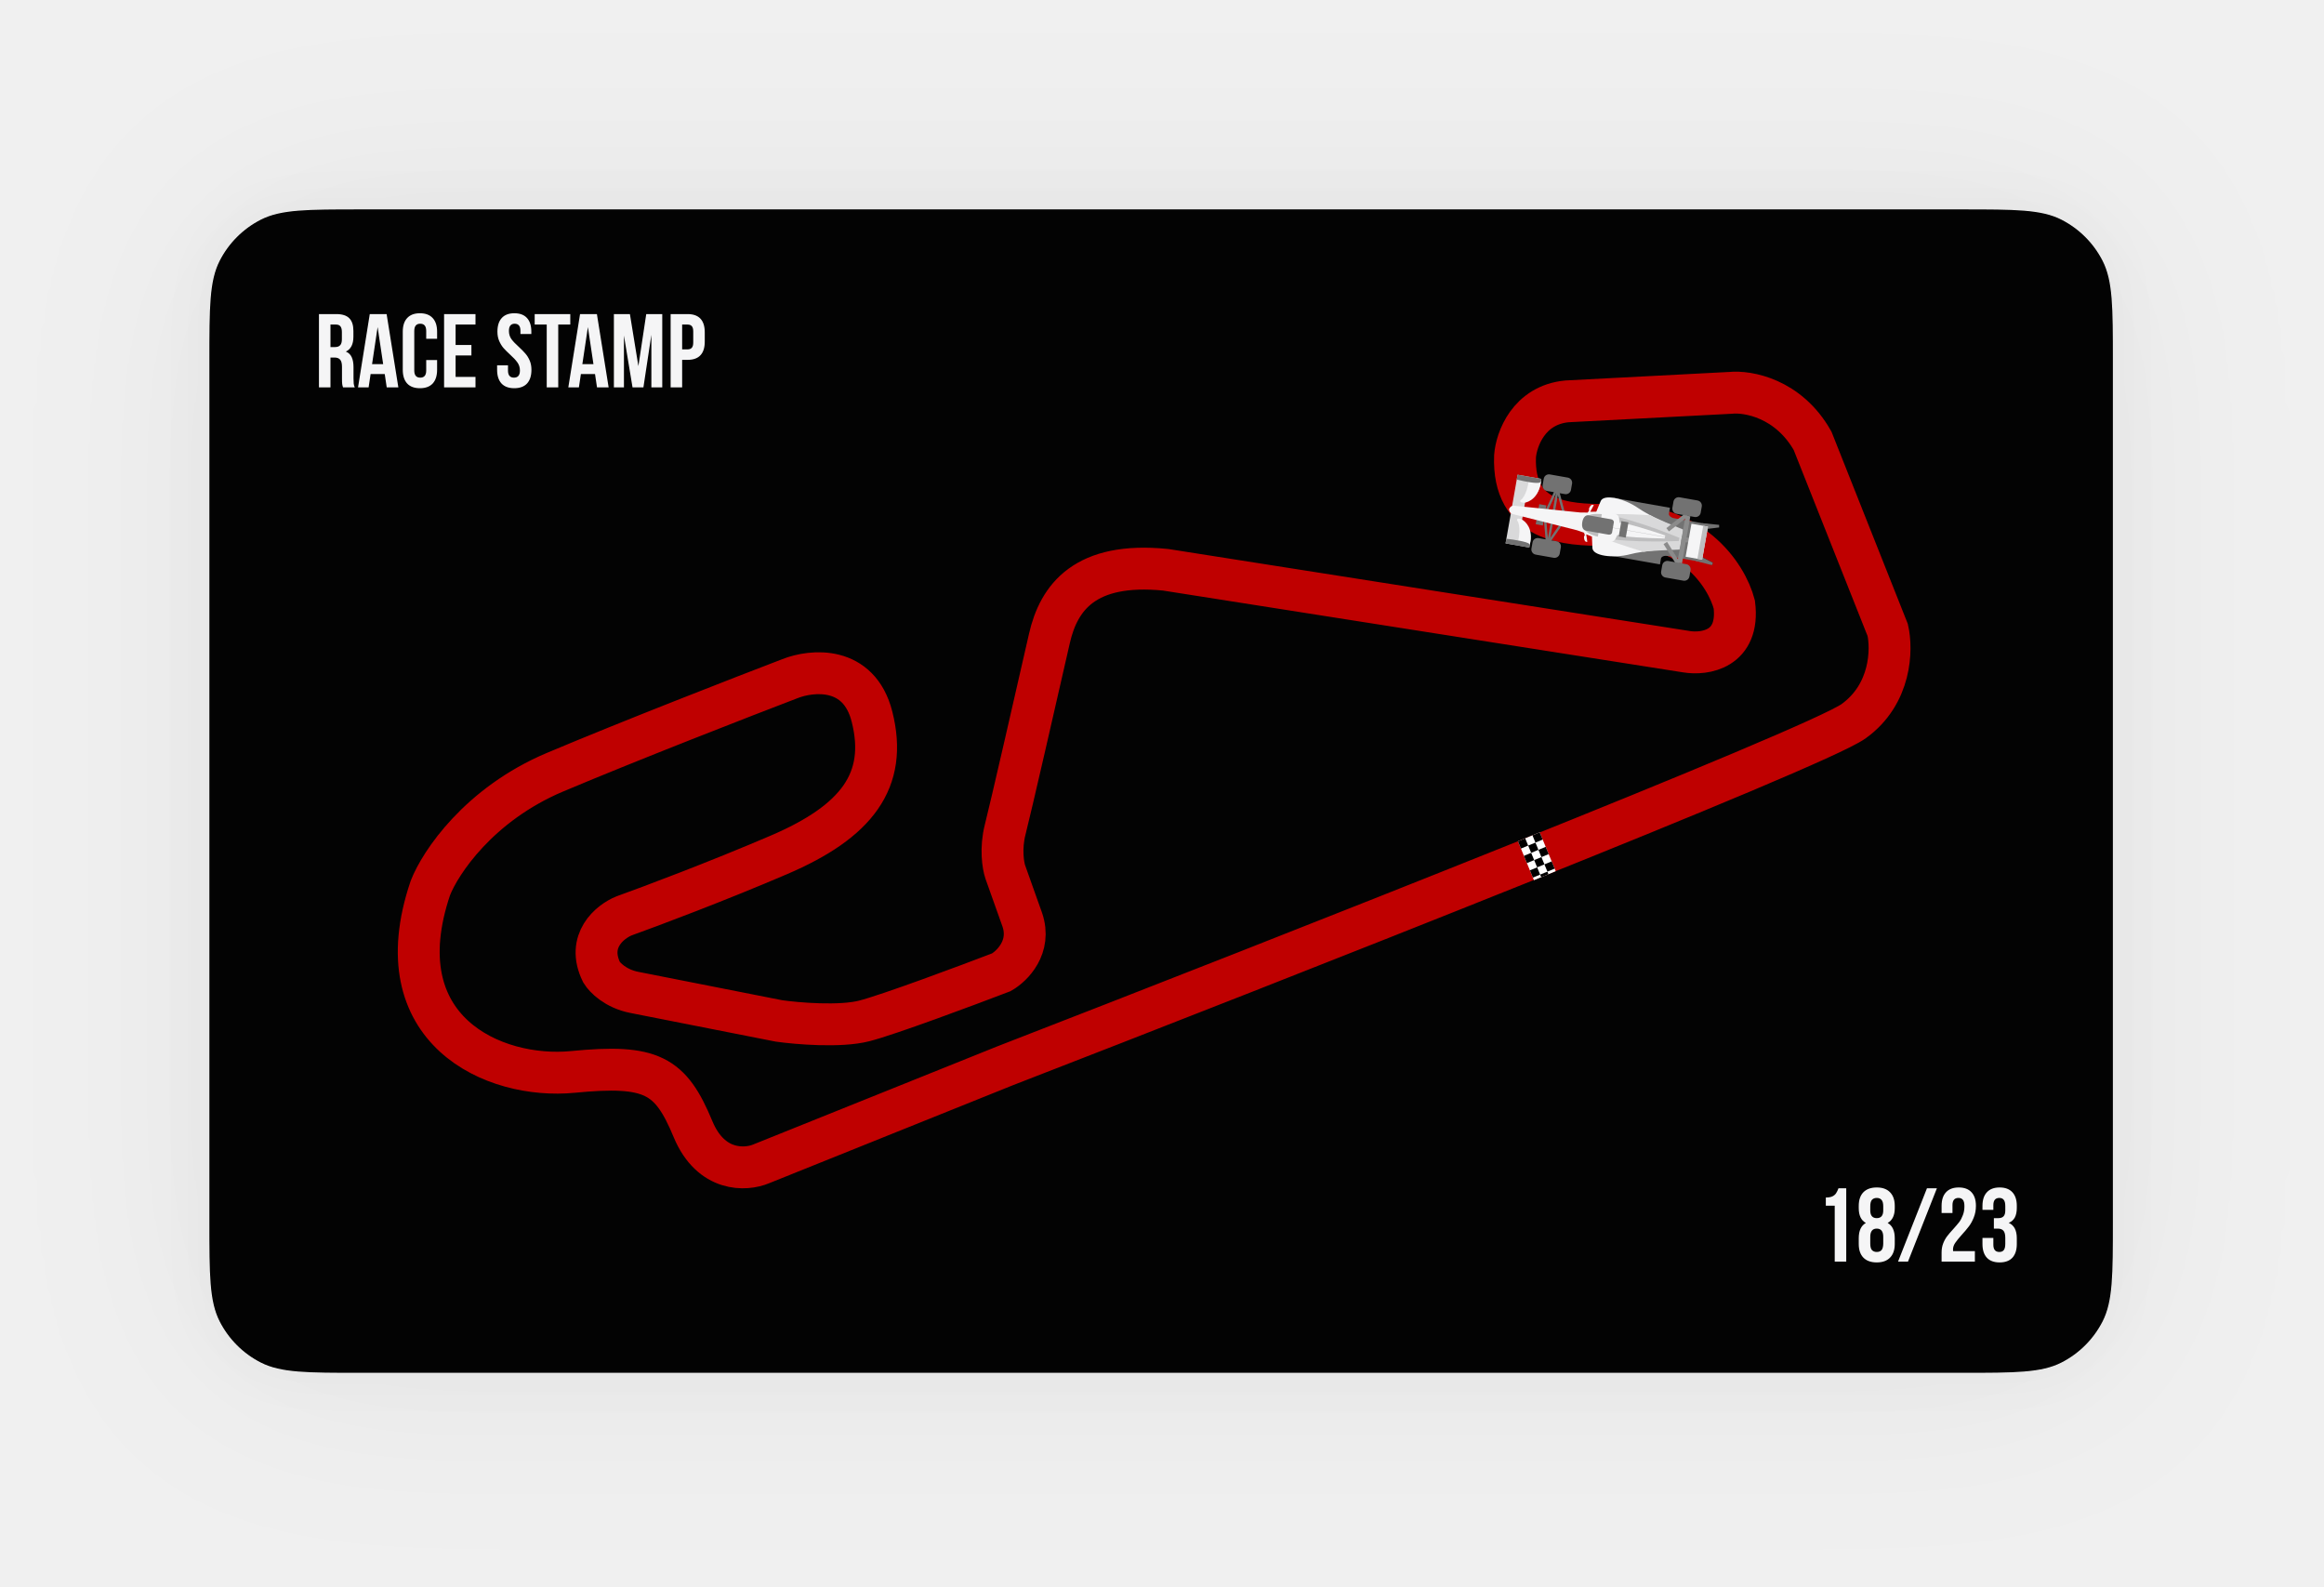
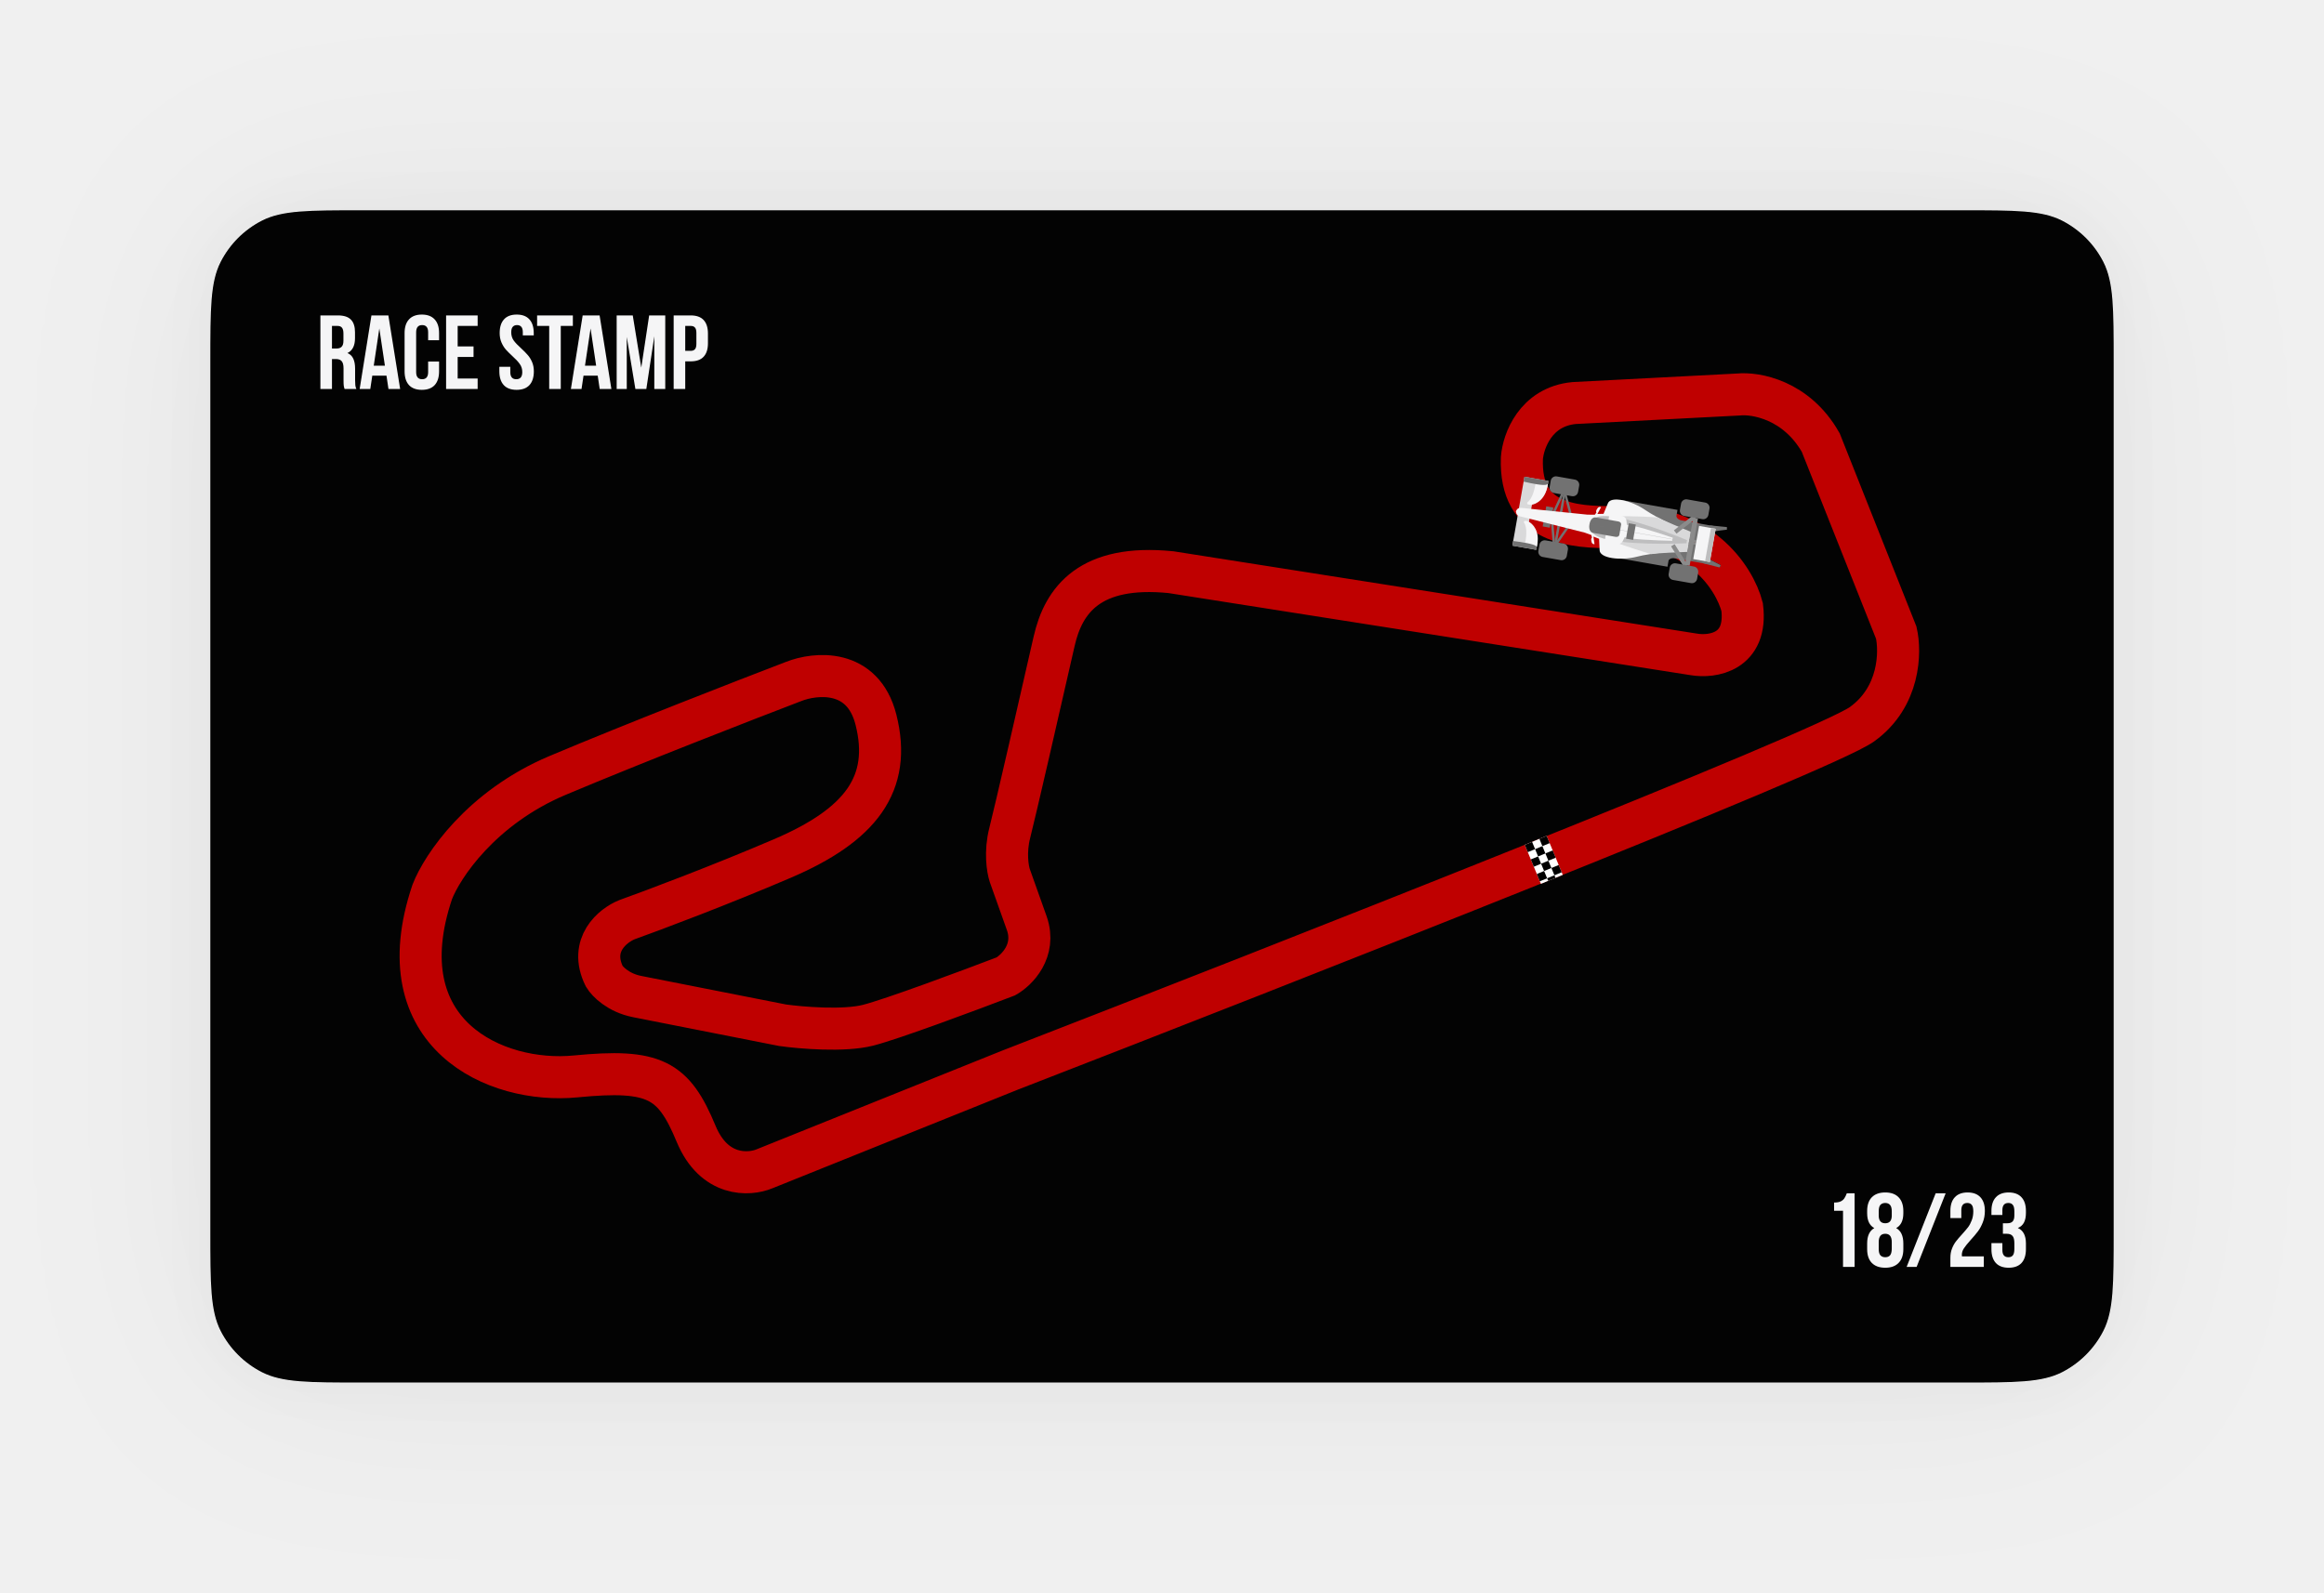
- <svg xmlns="http://www.w3.org/2000/svg" width="444" height="303" viewBox="0 0 444 303" fill="none">
+ <svg xmlns="http://www.w3.org/2000/svg" width="442" height="303" viewBox="0 0 442 303" fill="none">
  <g filter="url(#filter0_dd_715_35135)">
-     <path d="M40 68.8C40 58.719 40 53.679 41.962 49.828C43.688 46.441 46.441 43.688 49.828 41.962C53.679 40 58.719 40 68.8 40H374.867C384.948 40 389.988 40 393.839 41.962C397.225 43.688 399.979 46.441 401.705 49.828C403.667 53.679 403.667 58.719 403.667 68.8V233.45C403.667 243.531 403.667 248.571 401.705 252.422C399.979 255.809 397.225 258.562 393.839 260.288C389.988 262.25 384.948 262.25 374.867 262.25H68.8C58.719 262.25 53.679 262.25 49.828 260.288C46.441 258.562 43.688 255.809 41.962 252.422C40 248.571 40 243.531 40 233.45V68.8Z" fill="#030303" />
+     <path d="M40 68.8C40 58.719 40 53.679 41.962 49.828C43.688 46.441 46.441 43.688 49.828 41.962C53.679 40 58.719 40 68.8 40H373.2C383.281 40 388.321 40 392.172 41.962C395.559 43.688 398.312 46.441 400.038 49.828C402 53.679 402 58.719 402 68.8V234.2C402 244.281 402 249.321 400.038 253.172C398.312 256.559 395.559 259.312 392.172 261.038C388.321 263 383.281 263 373.2 263H68.8C58.719 263 53.679 263 49.828 261.038C46.441 259.312 43.688 256.559 41.962 253.172C40 249.321 40 244.281 40 234.2V68.8Z" fill="#030303" />
    <path d="M348.824 228.76C349.357 228.76 349.777 228.687 350.084 228.54C350.404 228.38 350.637 228.18 350.784 227.94C350.944 227.7 351.097 227.387 351.244 227H352.724V241H350.524V230.32H348.824V228.76ZM361.994 237.64C361.994 238.76 361.694 239.627 361.094 240.24C360.507 240.853 359.66 241.16 358.554 241.16C357.447 241.16 356.594 240.853 355.994 240.24C355.407 239.627 355.114 238.76 355.114 237.64V236.54C355.114 235.1 355.567 234.127 356.474 233.62C355.567 233.127 355.114 232.187 355.114 230.8V230.36C355.114 229.24 355.407 228.373 355.994 227.76C356.594 227.147 357.447 226.84 358.554 226.84C359.66 226.84 360.507 227.147 361.094 227.76C361.694 228.373 361.994 229.24 361.994 230.36V230.8C361.994 232.173 361.54 233.113 360.634 233.62C361.54 234.127 361.994 235.1 361.994 236.54V237.64ZM357.314 231.22C357.314 232.207 357.727 232.7 358.554 232.7C359.38 232.7 359.794 232.207 359.794 231.22V230.44C359.794 229.853 359.68 229.44 359.454 229.2C359.24 228.96 358.94 228.84 358.554 228.84C358.167 228.84 357.86 228.96 357.634 229.2C357.42 229.44 357.314 229.853 357.314 230.44V231.22ZM357.314 237.58C357.314 238.153 357.42 238.56 357.634 238.8C357.86 239.04 358.167 239.16 358.554 239.16C358.94 239.16 359.24 239.047 359.454 238.82C359.667 238.58 359.78 238.167 359.794 237.58V236.28C359.794 235.227 359.38 234.7 358.554 234.7C357.727 234.7 357.314 235.227 357.314 236.28V237.58ZM370.043 227L364.523 241H362.623L368.143 227H370.043ZM375.301 230.44C375.301 229.84 375.201 229.427 375.001 229.2C374.814 228.96 374.534 228.84 374.161 228.84C373.401 228.84 373.021 229.3 373.021 230.22V231.72H370.941V230.36C370.941 229.227 371.221 228.36 371.781 227.76C372.341 227.147 373.154 226.84 374.221 226.84C375.287 226.84 376.101 227.147 376.661 227.76C377.221 228.36 377.501 229.227 377.501 230.36C377.501 231.147 377.367 231.873 377.101 232.54C376.847 233.193 376.541 233.76 376.181 234.24C375.821 234.72 375.354 235.273 374.781 235.9C374.207 236.54 373.787 237.06 373.521 237.46C373.254 237.86 373.121 238.273 373.121 238.7C373.121 238.833 373.127 238.933 373.141 239H377.301V241H370.941V239.28C370.941 238.627 371.041 238.047 371.241 237.54C371.441 237.02 371.687 236.567 371.981 236.18C372.274 235.793 372.661 235.34 373.141 234.82C373.634 234.273 374.021 233.82 374.301 233.46C374.581 233.087 374.814 232.647 375.001 232.14C375.201 231.633 375.301 231.067 375.301 230.44ZM383.11 230.44C383.11 229.84 383.01 229.427 382.81 229.2C382.624 228.96 382.344 228.84 381.97 228.84C381.21 228.84 380.83 229.3 380.83 230.22V231.12H378.75V230.36C378.75 229.227 379.03 228.36 379.59 227.76C380.15 227.147 380.964 226.84 382.03 226.84C383.097 226.84 383.91 227.147 384.47 227.76C385.03 228.36 385.31 229.227 385.31 230.36V230.72C385.31 231.48 385.184 232.1 384.93 232.58C384.677 233.047 384.29 233.387 383.77 233.6C384.797 234.053 385.31 235.033 385.31 236.54V237.64C385.31 238.773 385.03 239.647 384.47 240.26C383.91 240.86 383.097 241.16 382.03 241.16C380.964 241.16 380.15 240.86 379.59 240.26C379.03 239.647 378.75 238.773 378.75 237.64V236.48H380.83V237.78C380.83 238.7 381.21 239.16 381.97 239.16C382.344 239.16 382.624 239.047 382.81 238.82C383.01 238.58 383.11 238.167 383.11 237.58V236.48C383.11 235.84 382.997 235.387 382.77 235.12C382.544 234.84 382.177 234.7 381.67 234.7H380.93V232.7H381.79C382.23 232.7 382.557 232.587 382.77 232.36C382.997 232.133 383.11 231.753 383.11 231.22V230.44Z" fill="#F5F5F6" />
    <path d="M65.537 74C65.457 73.773 65.403 73.56 65.377 73.36C65.35 73.16 65.337 72.8 65.337 72.28V70.08C65.337 69.44 65.223 68.987 64.997 68.72C64.77 68.44 64.403 68.3 63.897 68.3H63.137V74H60.937V60H64.257C65.39 60 66.217 60.267 66.737 60.8C67.257 61.32 67.517 62.127 67.517 63.22V64.32C67.517 65.76 67.037 66.707 66.077 67.16C66.597 67.373 66.97 67.733 67.197 68.24C67.423 68.733 67.537 69.367 67.537 70.14V72.3C67.537 72.7 67.55 73.027 67.577 73.28C67.603 73.52 67.67 73.76 67.777 74H65.537ZM63.137 66.3H63.997C64.437 66.3 64.763 66.187 64.977 65.96C65.203 65.733 65.317 65.353 65.317 64.82V63.44C65.317 62.933 65.223 62.567 65.037 62.34C64.863 62.113 64.583 62 64.197 62H63.137V66.3ZM73.884 74L73.504 71.46H70.804L70.424 74H68.404L70.644 60H73.864L76.104 74H73.884ZM73.204 69.56L72.144 62.48L71.084 69.56H73.204ZM83.508 70.64C83.508 71.773 83.228 72.647 82.668 73.26C82.108 73.86 81.295 74.16 80.228 74.16C79.162 74.16 78.348 73.86 77.788 73.26C77.228 72.647 76.948 71.773 76.948 70.64V63.36C76.948 62.227 77.228 61.36 77.788 60.76C78.348 60.147 79.162 59.84 80.228 59.84C81.295 59.84 82.108 60.147 82.668 60.76C83.228 61.36 83.508 62.227 83.508 63.36V64.72H81.428V63.22C81.428 62.3 81.048 61.84 80.288 61.84C79.528 61.84 79.148 62.3 79.148 63.22V70.78C79.148 71.687 79.528 72.14 80.288 72.14C81.048 72.14 81.428 71.687 81.428 70.78V68.78H83.508V70.64ZM90.063 65.9V67.9H87.043V72H90.843V74H84.843V60H90.843V62H87.043V65.9H90.063ZM95.032 63.36C95.032 62.227 95.305 61.36 95.852 60.76C96.398 60.147 97.205 59.84 98.272 59.84C99.338 59.84 100.145 60.147 100.692 60.76C101.238 61.36 101.512 62.227 101.512 63.36V63.8H99.432V63.22C99.432 62.74 99.338 62.393 99.152 62.18C98.965 61.953 98.692 61.84 98.332 61.84C97.972 61.84 97.698 61.953 97.512 62.18C97.325 62.393 97.232 62.74 97.232 63.22C97.232 63.807 97.385 64.32 97.692 64.76C98.012 65.2 98.485 65.7 99.112 66.26C99.632 66.74 100.052 67.167 100.372 67.54C100.692 67.9 100.965 68.34 101.192 68.86C101.418 69.38 101.532 69.973 101.532 70.64C101.532 71.773 101.252 72.647 100.692 73.26C100.132 73.86 99.318 74.16 98.252 74.16C97.185 74.16 96.372 73.86 95.812 73.26C95.252 72.647 94.972 71.773 94.972 70.64V69.78H97.052V70.78C97.052 71.687 97.432 72.14 98.192 72.14C98.952 72.14 99.332 71.687 99.332 70.78C99.332 70.193 99.172 69.68 98.852 69.24C98.545 68.8 98.078 68.3 97.452 67.74C96.932 67.26 96.512 66.84 96.192 66.48C95.872 66.107 95.598 65.66 95.372 65.14C95.145 64.62 95.032 64.027 95.032 63.36ZM108.952 60V62H106.652V74H104.452V62H102.152V60H108.952ZM114.059 74L113.679 71.46H110.979L110.599 74H108.579L110.819 60H114.039L116.279 74H114.059ZM113.379 69.56L112.319 62.48L111.259 69.56H113.379ZM123.464 60H126.524V74H124.444V63.96L122.924 74H120.844L119.204 64.1V74H117.284V60H120.344L121.964 69.94L123.464 60ZM131.364 60C132.458 60 133.278 60.293 133.824 60.88C134.371 61.467 134.644 62.327 134.644 63.46V65.28C134.644 66.413 134.371 67.273 133.824 67.86C133.278 68.447 132.458 68.74 131.364 68.74H130.324V74H128.124V60H131.364ZM130.324 66.74H131.364C131.724 66.74 131.991 66.64 132.164 66.44C132.351 66.24 132.444 65.9 132.444 65.42V63.32C132.444 62.84 132.351 62.5 132.164 62.3C131.991 62.1 131.724 62 131.364 62H130.324V66.74Z" fill="#F5F5F6" />
    <path d="M192.05 203.588L145.423 222.33C142.512 223.56 135.831 223.953 132.397 215.689C128.105 205.359 124.552 203.293 109.454 204.768C94.356 206.244 73.04 196.799 82.218 169.645C84.093 164.824 91.484 153.647 106.049 147.508C120.614 141.369 142.019 133.046 150.9 129.651C155.094 127.979 164.103 127.083 166.59 136.883C169.699 149.132 163.63 156.954 148.828 163.299C136.986 168.376 124.157 173.187 119.223 174.958C116.559 176.04 111.97 179.71 114.93 185.731C115.523 186.715 117.595 188.86 121.147 189.568C124.7 190.276 141.081 193.503 148.828 195.028C152.331 195.52 160.492 196.209 165.11 195.028C169.728 193.848 184.501 188.338 191.31 185.731C193.382 184.55 197.083 180.89 195.307 175.696L192.05 166.546C191.656 165.365 191.103 162.089 192.05 158.429C192.998 154.769 198.07 132.603 200.487 121.977C202.278 114.108 207.296 107.308 222.691 108.843L322.162 124.487C325.665 125.077 332.405 124.103 331.339 115.484C329.908 109.926 322.991 99.103 306.768 100.284C299.366 100.284 288.975 99.782 289.449 87.15C289.696 83.952 292.025 77.38 299.366 76.671L330.599 75.048C333.905 74.704 341.671 76.052 346.29 84.198L360.648 120.354C361.487 123.994 361.358 132.574 354.135 137.768C346.911 142.963 243.069 183.812 192.05 203.588Z" stroke-width="8" stroke="#BF0000" />
    <g clip-path="url(#clip0_715_35135)">
      <g clip-path="url(#clip1_715_35135)">
        <rect width="6" height="24" transform="translate(290 160.715) rotate(-22.4086)" fill="white" />
        <rect width="1.5" height="1.5" transform="translate(290 160.715) rotate(-22.4086)" fill="black" />
        <rect width="1.5" height="1.5" transform="translate(291.144 163.488) rotate(-22.4086)" fill="black" />
        <rect width="1.5" height="1.5" transform="translate(292.287 166.262) rotate(-22.4086)" fill="black" />
        <rect width="1.5" height="1.5" transform="translate(291.959 161.53) rotate(-22.4086)" fill="black" />
        <rect width="1.5" height="1.5" transform="translate(293.103 164.303) rotate(-22.4086)" fill="black" />
        <rect width="1.5" height="1.5" transform="translate(294.245 167.077) rotate(-22.4086)" fill="black" />
        <rect width="1.5" height="1.5" transform="translate(292.774 159.571) rotate(-22.4086)" fill="black" />
        <rect width="1.5" height="1.5" transform="translate(293.917 162.345) rotate(-22.4086)" fill="black" />
        <rect width="1.5" height="1.5" transform="translate(295.061 165.119) rotate(-22.4086)" fill="black" />
        <rect width="1.5" height="1.5" transform="translate(296.204 167.891) rotate(-22.4086)" fill="black" />
        <rect width="1.5" height="1.5" transform="translate(294.732 160.386) rotate(-22.4086)" fill="black" />
        <rect width="1.5" height="1.5" transform="translate(295.876 163.16) rotate(-22.4086)" fill="black" />
        <rect width="1.5" height="1.5" transform="translate(297.02 165.932) rotate(-22.4086)" fill="black" />
      </g>
    </g>
    <rect x="295.428" y="96.551" width="3.889" height="1.373" transform="rotate(100 295.428 96.5513)" fill="#727272" />
    <rect x="297.785" y="93.716" width="4.118" height="0.458" transform="rotate(100 297.785 93.7156)" fill="#727272" />
    <rect x="297.913" y="93.911" width="3.977" height="0.458" transform="rotate(75.149 297.913 93.9114)" fill="#727272" />
    <rect width="3.977" height="0.458" transform="matrix(-0.421554 0.906803 0.906803 0.421554 297.03 93.6729)" fill="#727272" />
    <rect width="4.118" height="0.458" transform="matrix(0.173648 -0.984808 -0.984808 -0.173648 296.039 103.628)" fill="#727272" />
    <rect width="3.977" height="0.458" transform="matrix(0.571444 -0.820641 -0.820641 -0.571444 296.225 103.486)" fill="#727272" />
    <rect x="295.313" y="103.406" width="3.977" height="0.458" transform="rotate(-94.9327 295.313 103.406)" fill="#727272" />
    <path d="M290.141 90.975L294.196 91.69C293.868 94.605 292.054 95.493 291.188 95.573L290.831 97.6L289.029 97.283L290.141 90.975Z" fill="#D9D9DA" stroke-width="0.5" stroke="#D9D9DA" />
    <path d="M290.698 95.717C291.758 94.975 292.257 92.585 292.354 91.595L294.156 91.913C293.828 94.829 292.014 95.717 291.148 95.796L290.698 95.717Z" fill="#F5F5F6" stroke-width="0.5" stroke-linejoin="round" stroke="#F5F5F6" />
    <path d="M290.139 90.973L294.194 91.688L294.155 91.913C293.731 92.21 291.248 91.71 290.06 91.423L290.139 90.973Z" fill="#727272" stroke-width="0.5" stroke="#727272" />
    <path d="M287.928 103.592L291.969 104.305C292.658 101.453 291.263 99.999 290.479 99.629L290.837 97.601L289.041 97.284L287.928 103.592Z" fill="#D9D9DA" stroke-width="0.5" stroke="#D9D9DA" />
    <path d="M290.076 99.324C290.822 100.336 290.495 102.625 290.258 103.537L292.051 103.853C292.712 101.153 291.308 99.761 290.524 99.403L290.076 99.324Z" fill="#F5F5F6" stroke-width="0.5" stroke-linejoin="round" stroke="#F5F5F6" />
    <path d="M287.928 103.592L291.983 104.307L292.019 104.107C291.715 103.724 289.212 103.338 287.999 103.192L287.928 103.592Z" fill="#727272" stroke-width="0.5" stroke="#727272" />
    <path d="M319.852 99L328.413 100.51C326.61 100.192 325.603 100.634 325.325 100.894L324.848 103.598L307.276 100.499L308.23 95.092L319.043 96.999L318.845 98.126C318.79 98.438 319.176 98.881 319.852 99Z" fill="#727272" />
    <path d="M328.412 100.51L325.325 100.894" stroke-width="0.5" stroke="black" />
    <path d="M325.444 100.219L325.325 100.894L328.412 100.51L325.444 100.219Z" fill="#727272" stroke-width="0.5" stroke="#727272" />
    <path d="M318.579 106.206L327.14 107.716C325.338 107.398 324.543 106.638 324.37 106.298L324.847 103.595L307.275 100.496L306.321 105.903L317.135 107.81L317.334 106.684C317.389 106.371 317.903 106.087 318.579 106.206Z" fill="#727272" />
    <path d="M327.143 107.717L324.373 106.299" stroke-width="0.5" stroke="black" />
    <path d="M324.254 106.975L324.373 106.299L327.143 107.717L324.254 106.975Z" fill="#727272" stroke-width="0.5" stroke="#727272" />
    <path d="M312.992 97.066C315.144 98.56 319.579 100.55 321.527 101.358L321.209 103.16L288.317 97.361C288.444 96.64 289.077 96.566 289.377 96.618L301.927 97.902L303.318 97.915L303.623 97.504C303.475 97.292 303.641 96.966 303.742 96.829C304.018 96.32 304.36 96.395 304.497 96.497L303.809 97.769L304.975 97.743L305.783 95.794C306.286 94.257 310.302 95.198 312.992 97.066Z" fill="#F5F5F6" />
    <path d="M311.436 105.877C313.97 105.209 318.818 104.856 320.925 104.763L321.242 102.96L288.351 97.16C288.224 97.881 288.793 98.168 289.093 98.221L301.325 101.306L302.637 101.77L302.783 102.26C302.571 102.409 302.615 102.773 302.663 102.936C302.748 103.509 303.096 103.555 303.26 103.506L303.048 102.075L304.134 102.499L304.227 104.606C304.175 106.223 308.269 106.712 311.436 105.877Z" fill="#F5F5F6" />
    <path d="M321.562 101.159L321.204 103.187L302.956 99.969L303.194 98.618C304.043 98.024 311.561 98.157 315.307 98.43C316.144 98.95 319.901 100.479 321.562 101.159Z" fill="#D9D9DA" />
    <path d="M320.887 104.989L321.245 102.961L302.997 99.744L302.759 101.095C303.352 101.943 310.463 104.39 314.076 105.414C315.041 105.212 319.094 105.06 320.887 104.989Z" fill="#D9D9DA" />
    <path d="M320.766 103.344C318.223 103.46 314.291 103.507 310.756 103.276C308.989 103.161 307.314 102.976 305.959 102.692C305.282 102.55 304.678 102.382 304.18 102.184C303.686 101.987 303.275 101.752 303.004 101.465L302.918 101.373L303.138 100.128L303.137 100.128L303.424 98.501L303.536 98.444C303.889 98.267 304.355 98.186 304.886 98.171C305.422 98.154 306.047 98.203 306.732 98.302C308.103 98.499 309.74 98.898 311.439 99.393C314.84 100.386 318.519 101.775 320.869 102.753L320.787 103.038L320.766 103.344Z" fill="#BEBEBF" />
    <path d="M318.069 102.612L318.043 102.87C316.612 102.845 314.437 102.775 312.559 102.647C311.621 102.582 310.751 102.503 310.085 102.407C309.753 102.359 309.464 102.306 309.241 102.246C309.156 102.223 309.077 102.197 309.007 102.17L308.756 102.687C308.685 102.86 308.574 103.09 308.372 103.258C308.148 103.442 307.845 103.527 307.447 103.457L305.419 103.097L305.173 103.054L305.679 100.185L305.683 100.186L305.642 100.415L318.054 102.603L318.06 102.581L318.063 102.545L305.654 100.357L306.119 97.719L306.366 97.763L308.394 98.118C308.792 98.189 309.048 98.372 309.195 98.621C309.328 98.849 309.353 99.102 309.361 99.289L309.42 99.861C309.495 99.86 309.578 99.862 309.666 99.87C309.896 99.89 310.186 99.939 310.514 100.007C311.173 100.144 312.017 100.368 312.921 100.628C314.729 101.149 316.798 101.828 318.15 102.294L318.069 102.612Z" fill="#F5F5F6" />
    <path d="M309.456 101.298L309.766 99.541L311.117 99.779L310.807 101.536L309.456 101.298ZM309.249 102.471L309.456 101.299L310.807 101.537L310.6 102.71L309.249 102.471Z" fill="#727272" />
    <path d="M302.294 99.736C302.501 98.565 303.153 98.378 303.453 98.431L307.733 99.186C308.274 99.281 308.352 99.63 308.323 99.793L308.151 100.769L302.294 99.736ZM307.982 101.746C307.953 101.909 307.76 102.211 307.219 102.116L302.939 101.361C302.638 101.308 302.089 100.908 302.296 99.737L308.154 100.77L307.982 101.746Z" fill="#727272" />
    <rect x="298.372" y="103.573" width="3.203" height="5.49" rx="1" transform="rotate(100 298.372 103.573)" fill="#727272" />
    <rect x="300.515" y="91.408" width="3.203" height="5.49" rx="1" transform="rotate(100 300.515 91.4084)" fill="#727272" />
    <rect x="322.549" y="98.623" width="4.695" height="0.798" transform="rotate(141.976 322.549 98.6226)" fill="#8B8B8B" />
    <rect x="322.938" y="98.623" width="4.575" height="0.915" transform="rotate(100 322.938 98.623)" fill="#8B8B8B" />
    <rect x="323.123" y="102.837" width="0.458" height="1.83" transform="rotate(100 323.123 102.837)" fill="#8B8B8B" />
    <rect width="4.695" height="0.798" transform="matrix(-0.529559 -0.848273 -0.848273 0.529559 320.982 107.493)" fill="#8B8B8B" />
    <rect width="4.575" height="0.915" transform="matrix(0.173648 -0.984808 -0.984808 -0.173648 321.35 107.625)" fill="#8B8B8B" />
    <rect width="0.458" height="1.83" transform="matrix(0.173648 -0.984808 -0.984808 -0.173648 322.967 103.728)" fill="#8B8B8B" />
    <rect x="325.299" y="95.777" width="3.203" height="5.49" rx="1" transform="rotate(100 325.299 95.7769)" fill="#727272" />
    <rect x="326.305" y="100.601" width="6.405" height="3.203" transform="rotate(100 326.305 100.601)" fill="#F5F5F6" />
    <rect x="326.305" y="100.601" width="6.405" height="0.915" transform="rotate(100 326.305 100.601)" fill="#BEBEBF" />
    <rect x="323.152" y="107.945" width="3.203" height="5.49" rx="1" transform="rotate(100 323.152 107.945)" fill="#727272" />
  </g>
  <defs>
-     <filter id="filter0_dd_715_35135" x="0" y="0" width="443.666" height="302.25" filterUnits="userSpaceOnUse" color-interpolation-filters="sRGB">
+     <filter id="filter0_dd_715_35135" x="0" y="0" width="442" height="303" filterUnits="userSpaceOnUse" color-interpolation-filters="sRGB">
      <feFlood flood-opacity="0" result="BackgroundImageFix" />
      <feColorMatrix in="SourceAlpha" type="matrix" values="0 0 0 0 0 0 0 0 0 0 0 0 0 0 0 0 0 0 127 0" result="hardAlpha" />
      <feOffset />
      <feGaussianBlur stdDeviation="20" />
      <feComposite in2="hardAlpha" operator="out" />
      <feColorMatrix type="matrix" values="0 0 0 0 0.012 0 0 0 0 0.012 0 0 0 0 0.012 0 0 0 0.05 0" />
      <feBlend mode="normal" in2="BackgroundImageFix" result="effect1_dropShadow_715_35135" />
      <feColorMatrix in="SourceAlpha" type="matrix" values="0 0 0 0 0 0 0 0 0 0 0 0 0 0 0 0 0 0 127 0" result="hardAlpha" />
      <feOffset />
      <feGaussianBlur stdDeviation="5" />
      <feComposite in2="hardAlpha" operator="out" />
      <feColorMatrix type="matrix" values="0 0 0 0 0.012 0 0 0 0 0.012 0 0 0 0 0.012 0 0 0 0.03 0" />
      <feBlend mode="normal" in2="effect1_dropShadow_715_35135" result="effect2_dropShadow_715_35135" />
      <feBlend mode="normal" in="SourceGraphic" in2="effect2_dropShadow_715_35135" result="shape" />
    </filter>
    <clipPath id="clip0_715_35135">
      <rect width="4.5" height="8.03" fill="white" transform="translate(290 160.715) rotate(-22.4086)" />
    </clipPath>
    <clipPath id="clip1_715_35135">
      <rect width="6" height="24" fill="white" transform="translate(290 160.715) rotate(-22.4086)" />
    </clipPath>
  </defs>
</svg>
